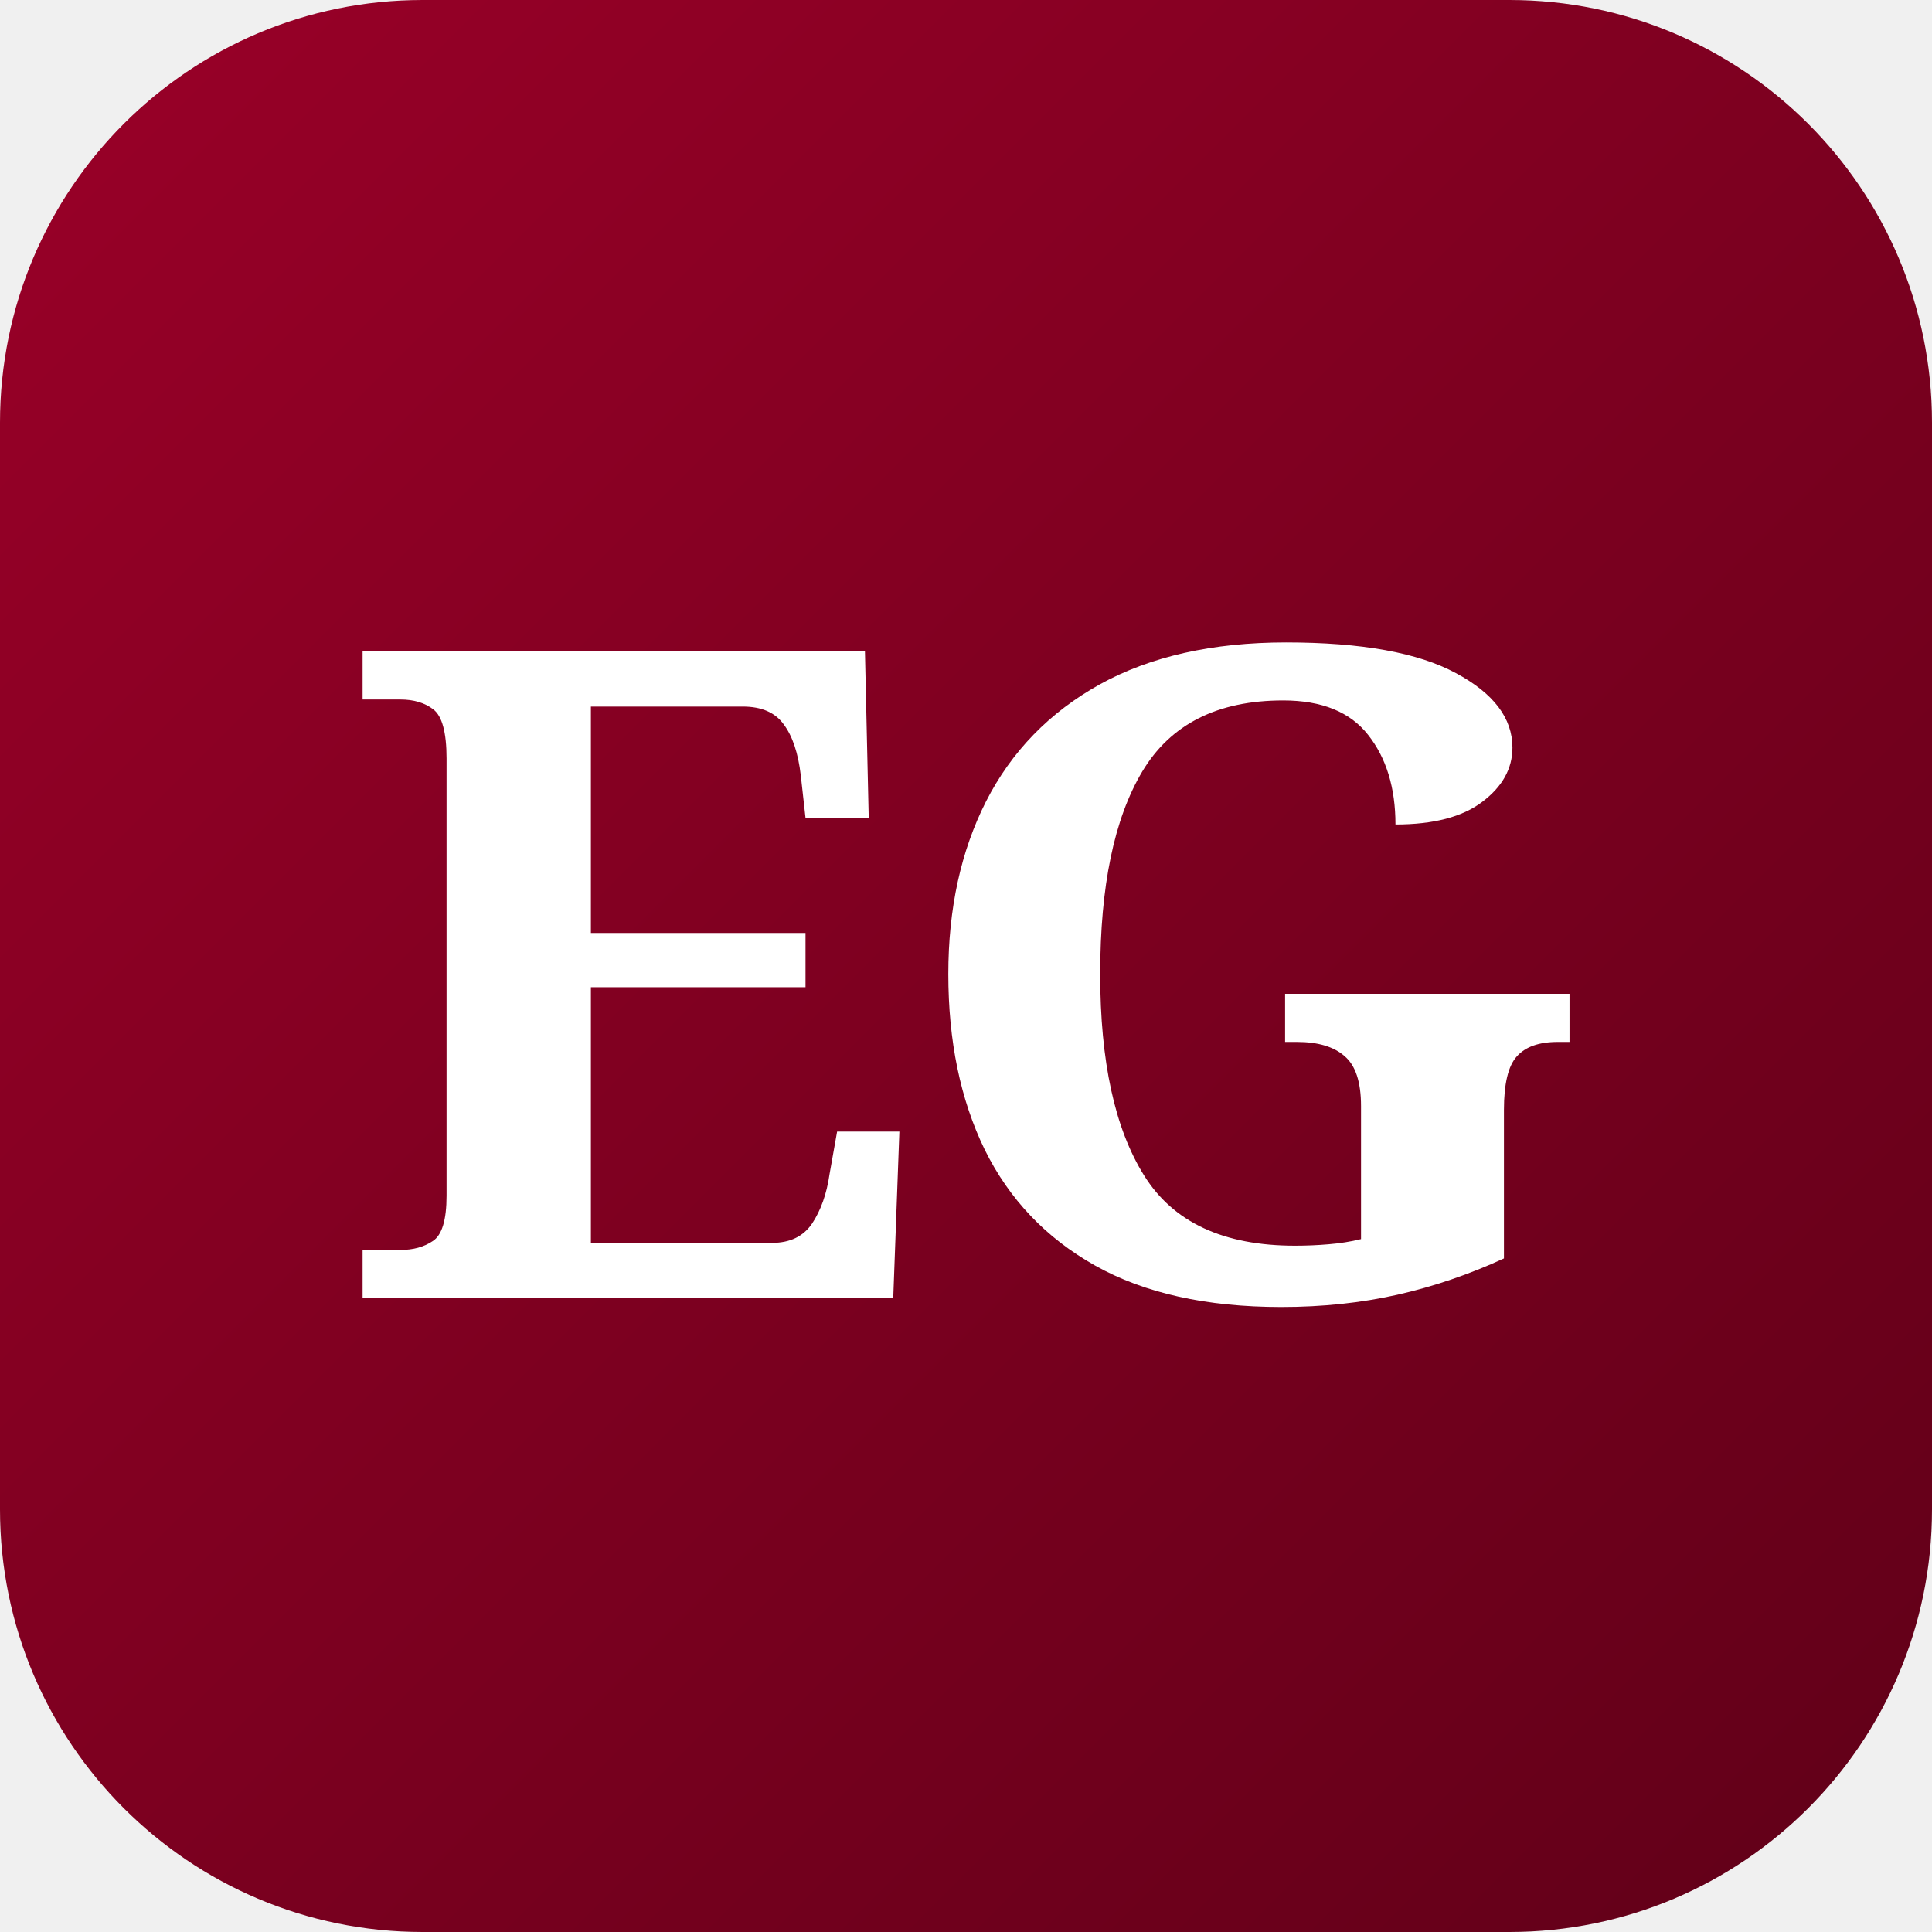
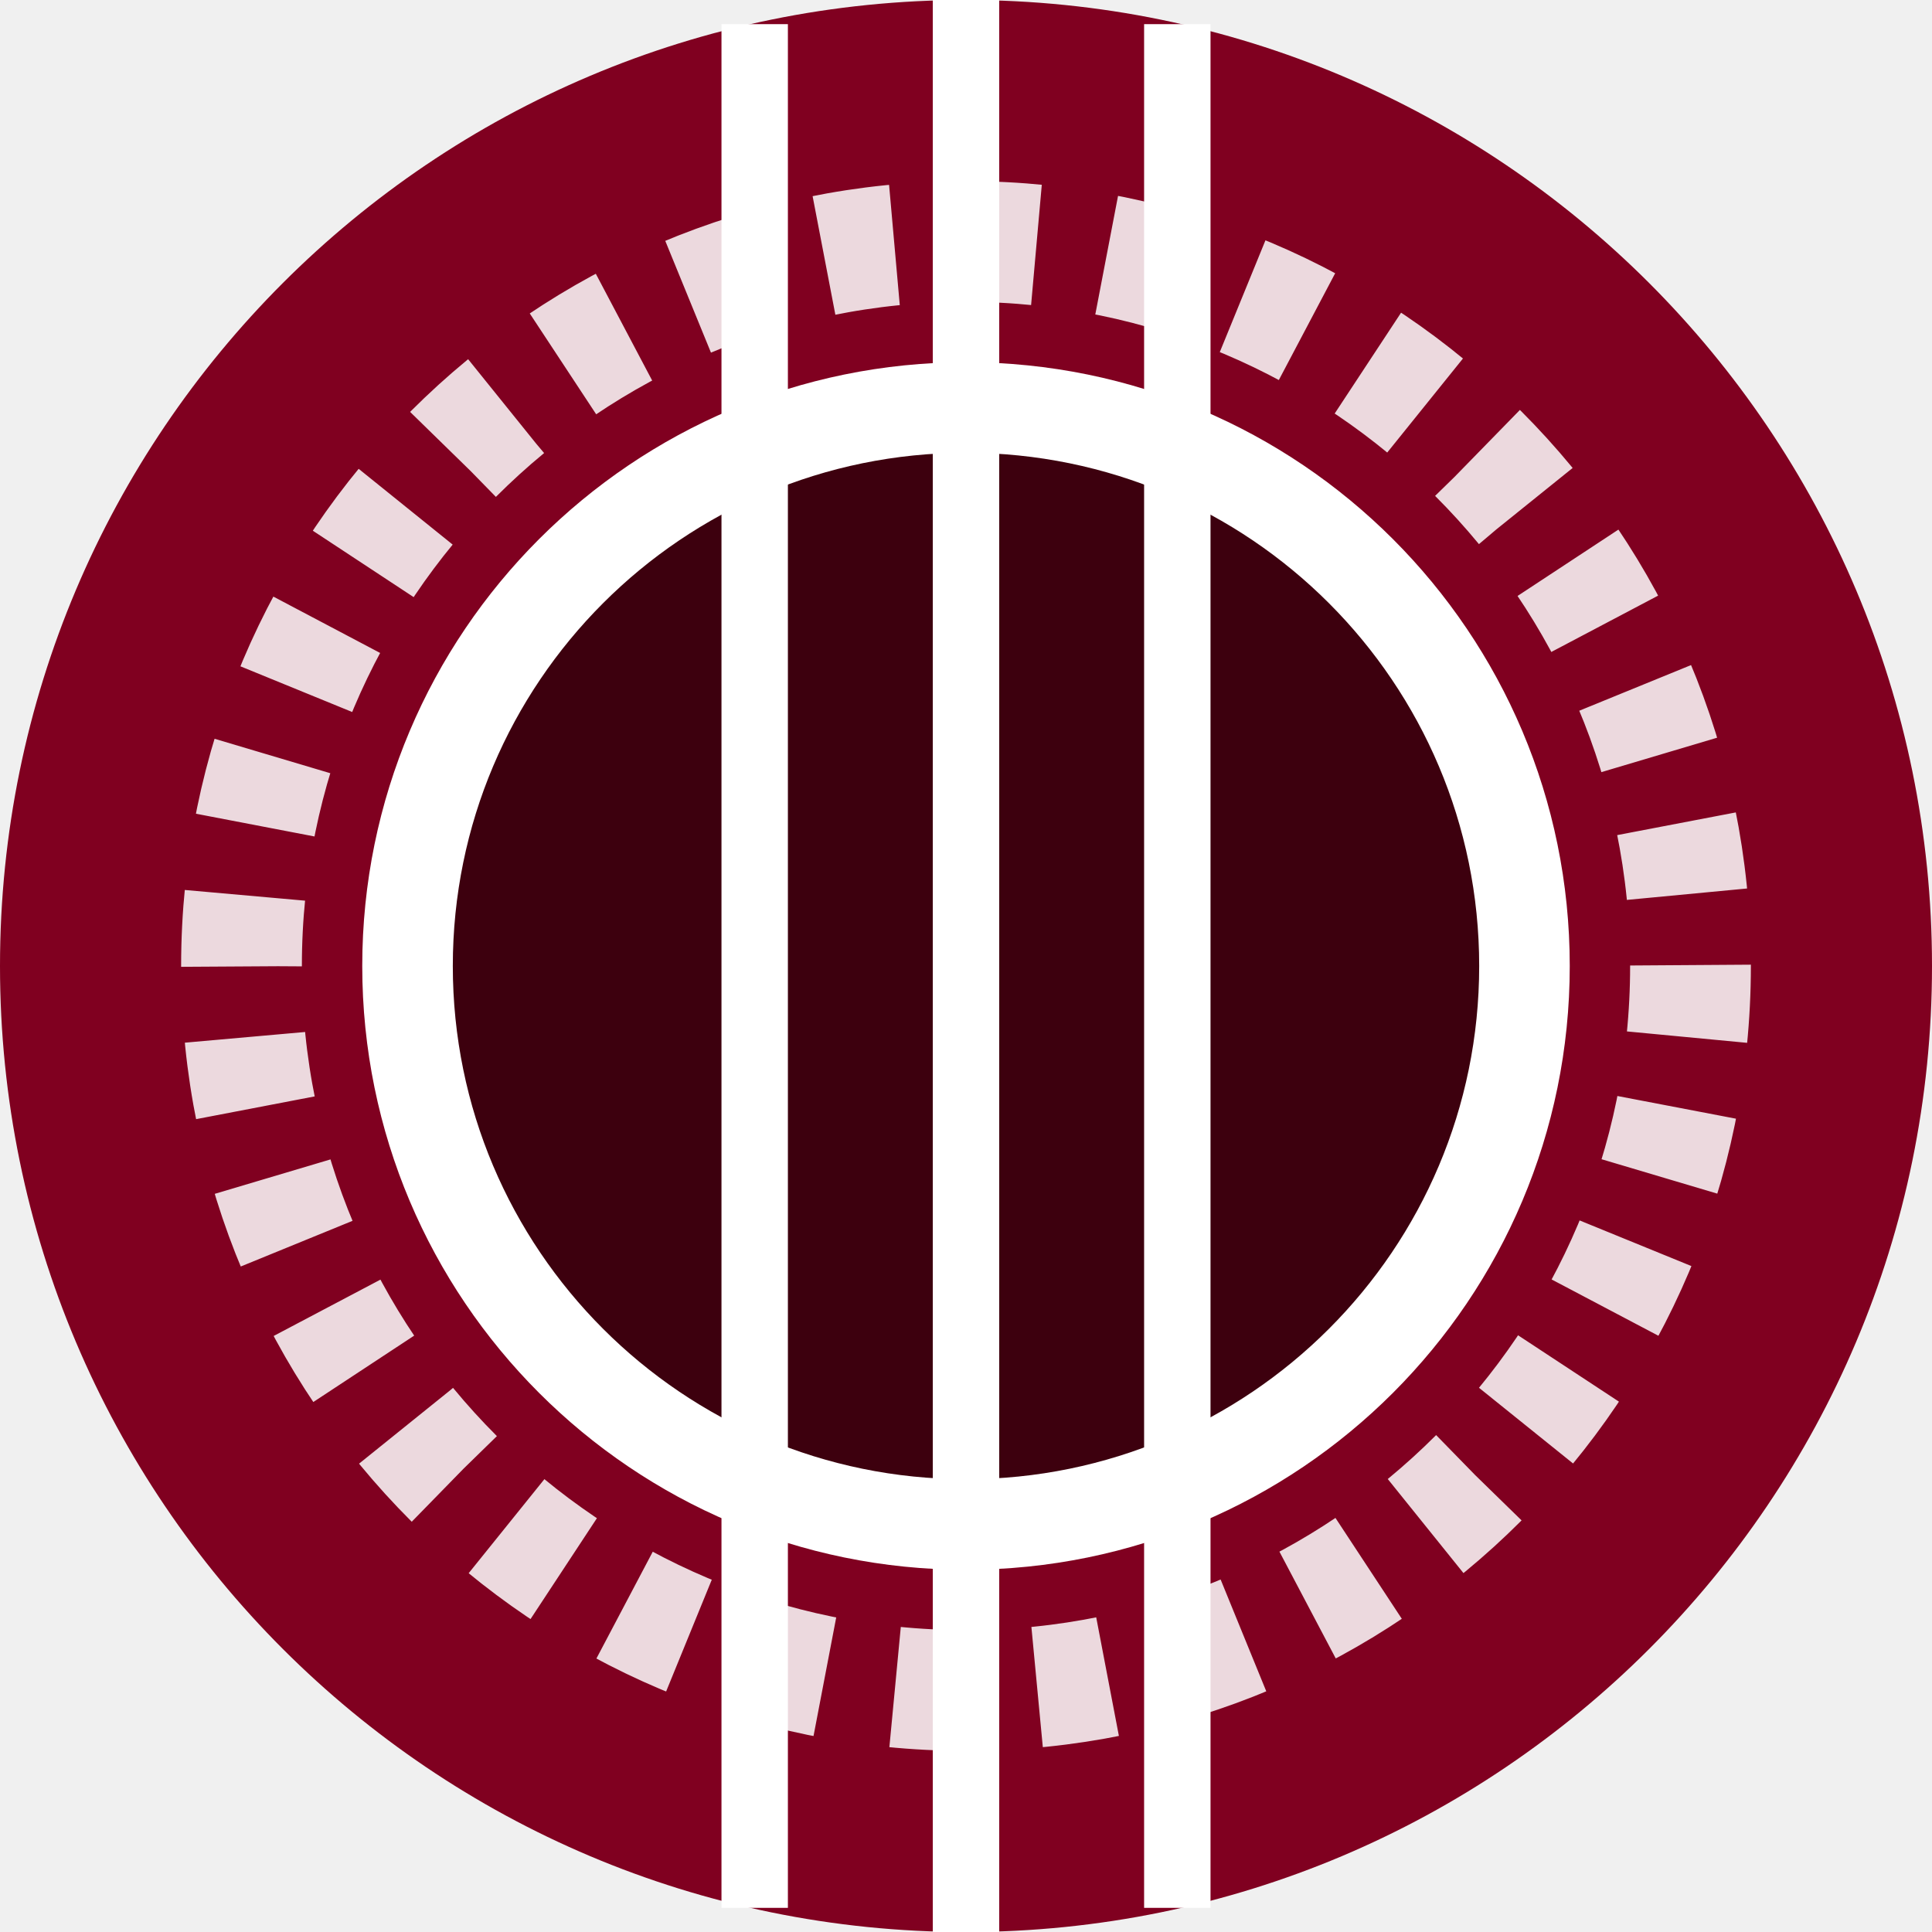
<svg xmlns="http://www.w3.org/2000/svg" viewBox="0 0 64 64">
-   <defs>
-     <linearGradient id="bg" x1="0%" y1="0%" x2="100%" y2="100%">
-       <stop offset="0%" stop-color="#9a0028" />
-       <stop offset="100%" stop-color="#600018" />
-     </linearGradient>
-   </defs>
-   <rect width="64" height="64" rx="14" fill="url(#bg)" />
-   <text x="32" y="43" font-family="Georgia, serif" font-size="30" font-weight="bold" fill="white" text-anchor="middle" letter-spacing="-1">EG</text>
+   <circle cx="32" cy="32" r="32" fill="#800020" />
+   <circle cx="32" cy="32" r="24" fill="none" stroke="#fff" stroke-opacity="0.85" stroke-width="4" stroke-dasharray="2.36 2.352" />
+   <circle cx="32" cy="32" r="18.5" fill="#3d000e" stroke="#fff" stroke-width="3" />
+   <path d="M25 .8V63.2M32 0V64M39 .8V63.2" stroke="#fff" stroke-width="2.2" />
</svg>
